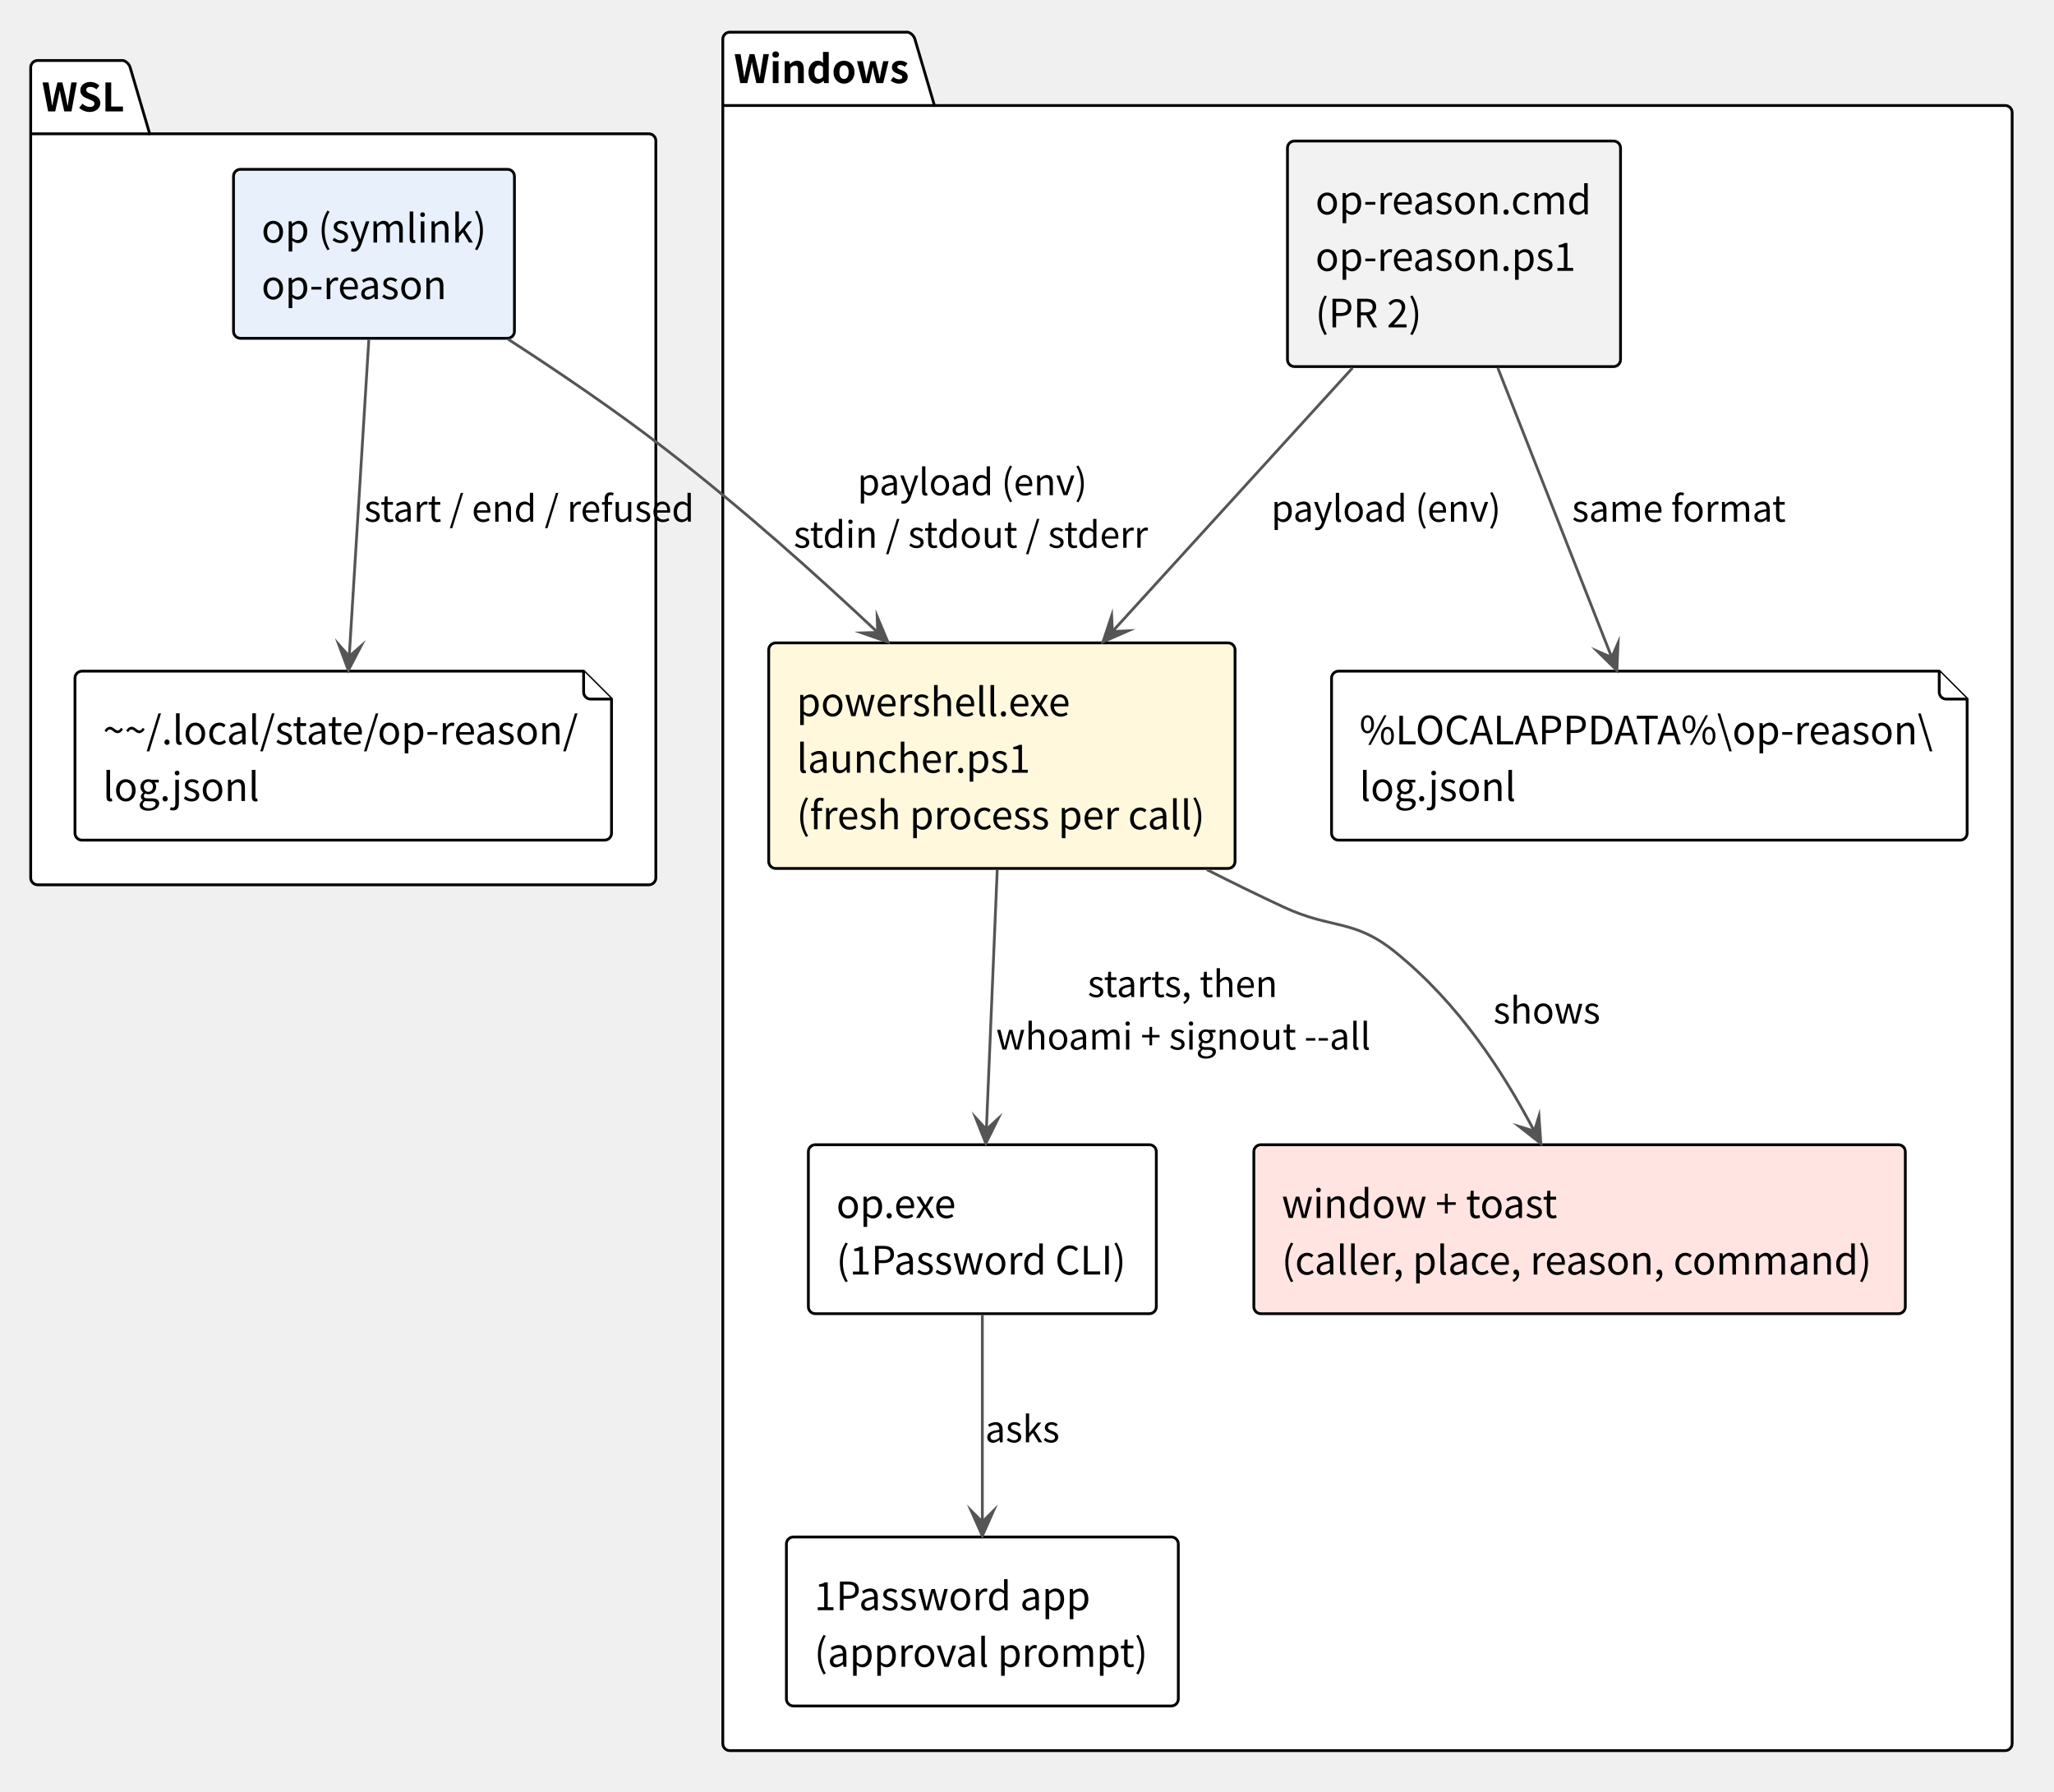
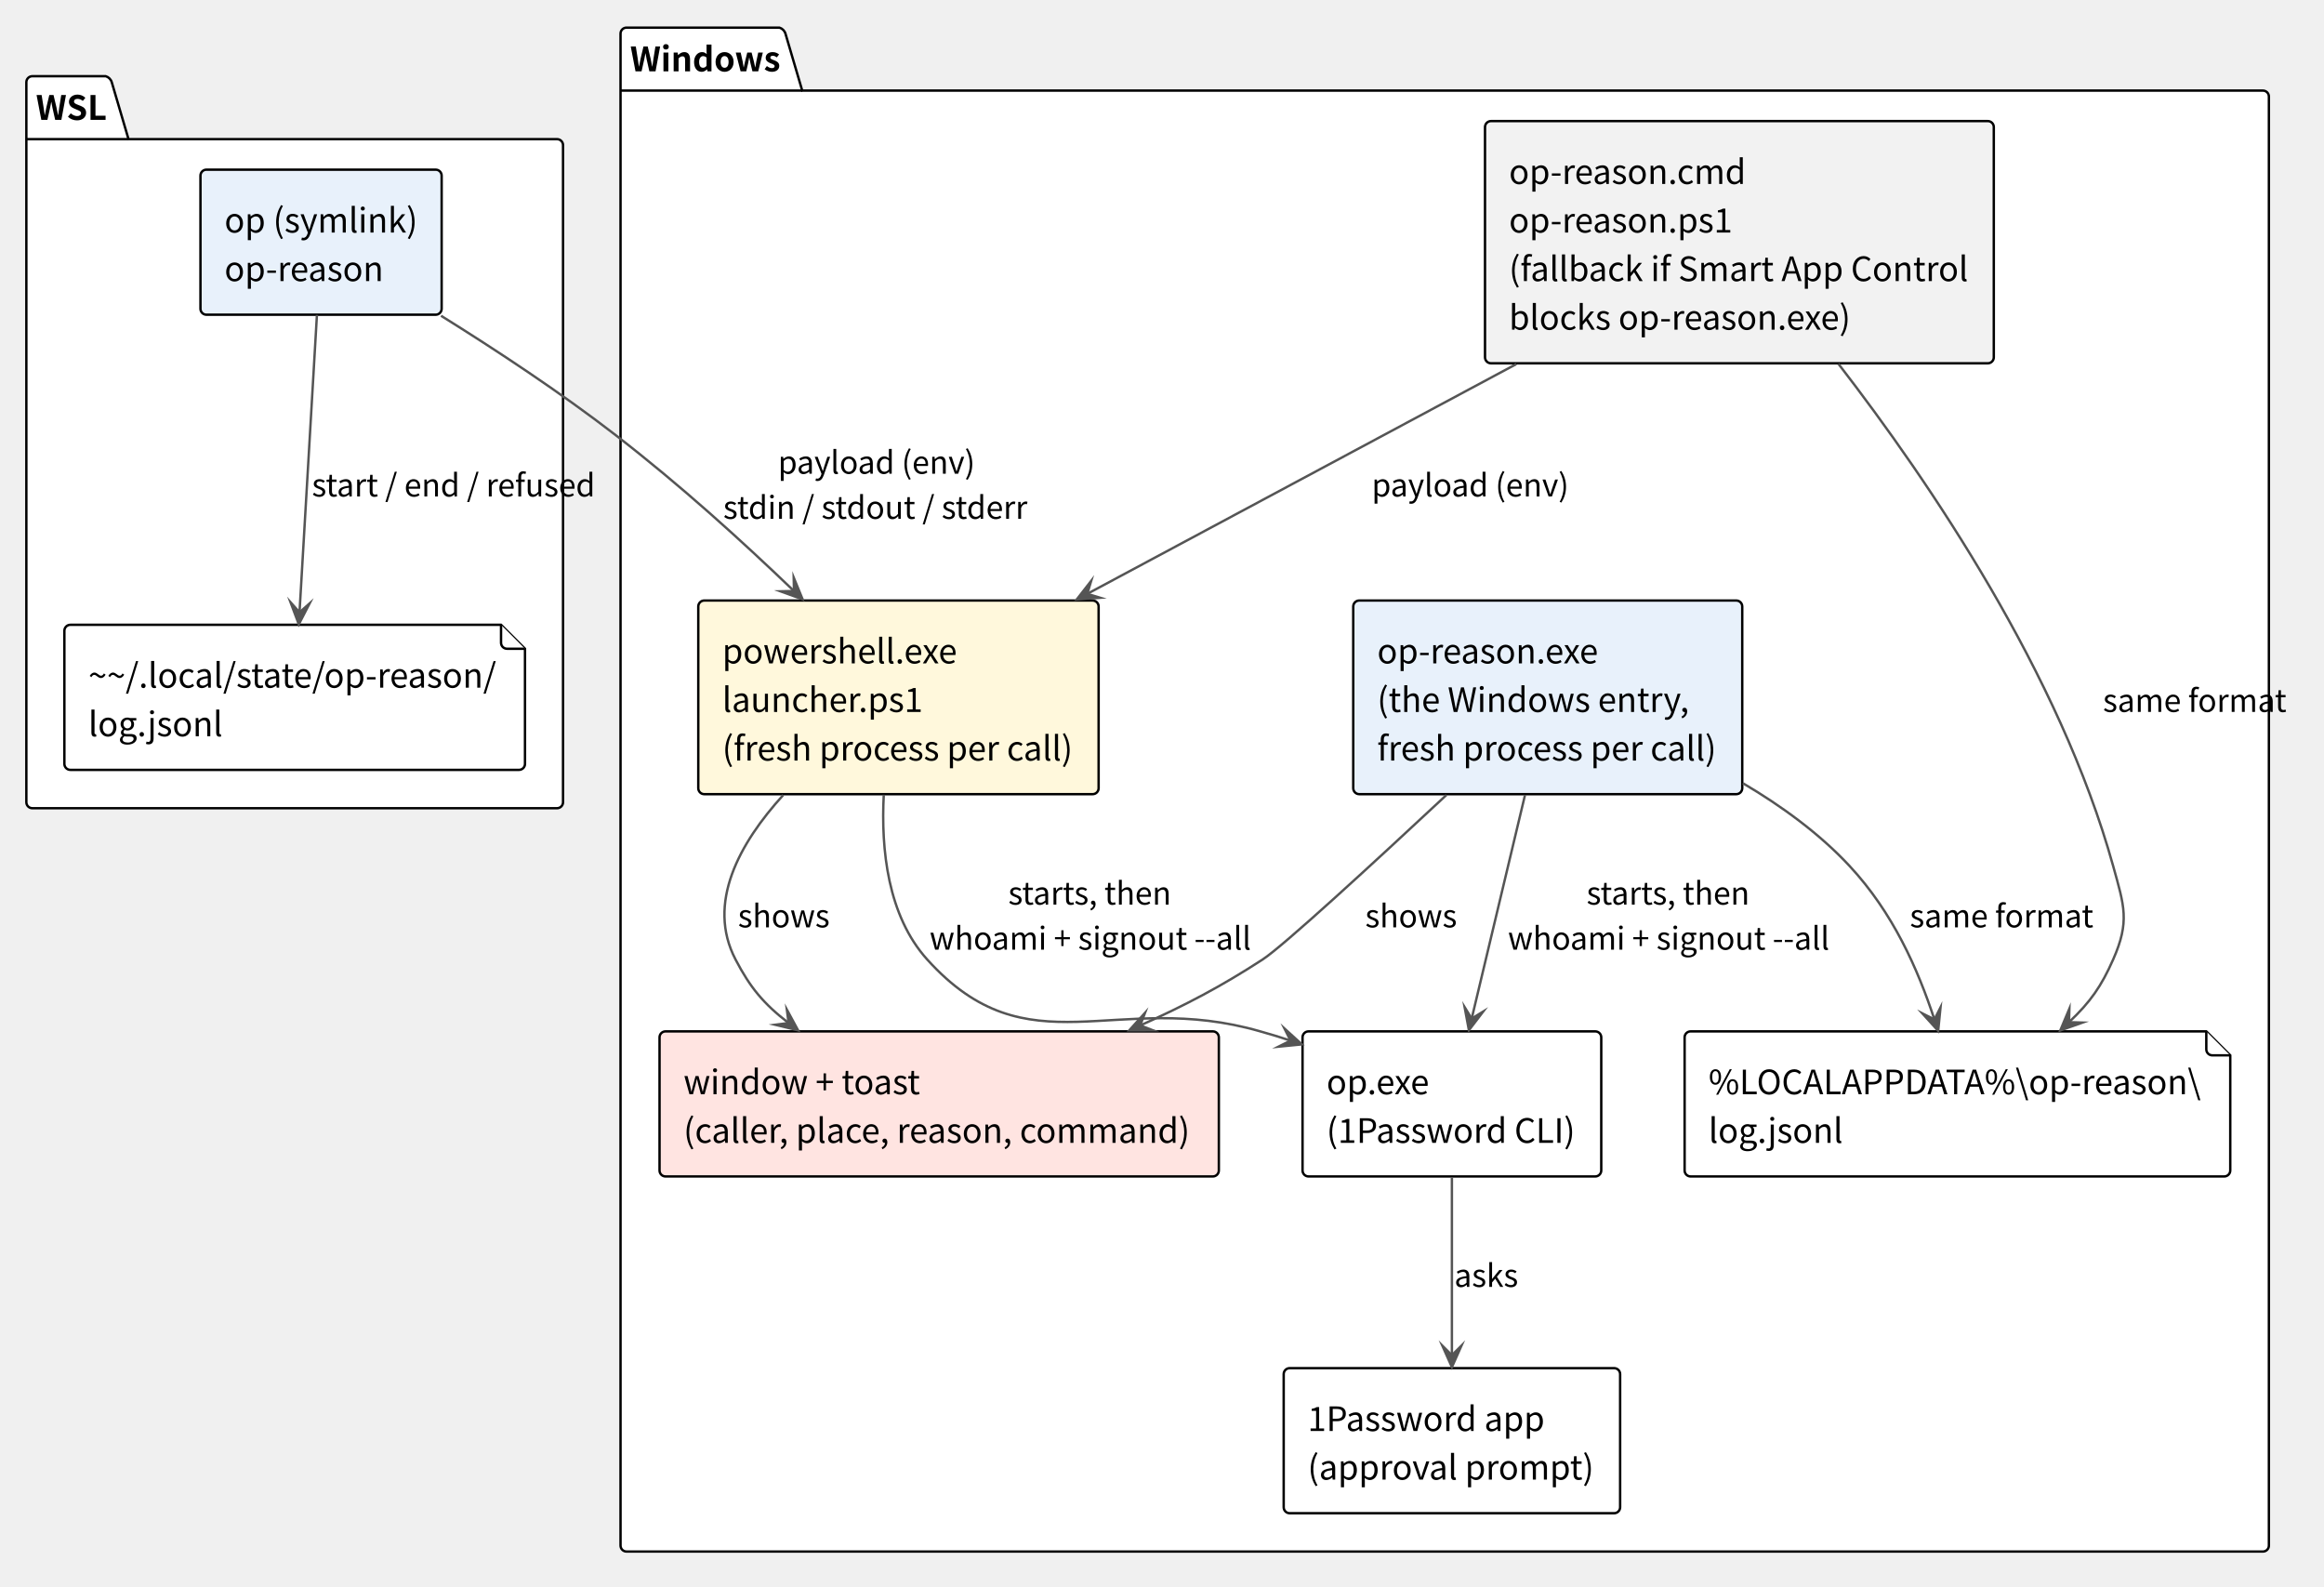
- <svg xmlns="http://www.w3.org/2000/svg" version="1.1" data-diagram-type="DESCRIPTION" style="width:736px;height:642px;background:#FFFFFF;" width="736px" height="642px" viewBox="0 0 736 642" zoomAndPan="magnify" preserveAspectRatio="none" contentStyleType="text/css">
+ <svg xmlns="http://www.w3.org/2000/svg" version="1.1" data-diagram-type="DESCRIPTION" style="width:970px;height:662px;background:#FFFFFF;" width="970px" height="662px" viewBox="0 0 970 662" zoomAndPan="magnify" preserveAspectRatio="none" contentStyleType="text/css">
  <defs />
  <g font-family="sans-serif" lengthAdjust="spacing">
    <g class="cluster" data-qualified-name="WSL" id="ent0001" data-source-line="6">
-       <path d="M13.5,21.672 L44.138,21.672 A3.75,3.75 0 0 1 46.638,24.172 L53.638,47.944 L232.5,47.944 A2.5,2.5 0 0 1 235,50.444 L235,314.532 A2.5,2.5 0 0 1 232.5,317.032 L13.5,317.032 A2.5,2.5 0 0 1 11,314.532 L11,24.172 A2.5,2.5 0 0 1 13.5,21.672" style="stroke:#000;stroke-width:1;" fill="#FFF" />
-       <line x1="11" y1="47.944" x2="53.638" y2="47.944" style="stroke:#000;stroke-width:1;" />
-       <text x="15" y="39.912" fill="#000" font-size="14" textLength="29.638" font-weight="700" font-family="'Noto Sans CJK JP'">WSL</text>
+       <path d="M13.5,31.802 L44.138,31.802 A3.75,3.75 0 0 1 46.638,34.302 L53.638,58.074 L232.5,58.074 A2.5,2.5 0 0 1 235,60.574 L235,334.802 A2.5,2.5 0 0 1 232.5,337.302 L13.5,337.302 A2.5,2.5 0 0 1 11,334.802 L11,34.302 A2.5,2.5 0 0 1 13.5,31.802" style="stroke:#000;stroke-width:1;" fill="#FFF" />
+       <line x1="11" y1="58.074" x2="53.638" y2="58.074" style="stroke:#000;stroke-width:1;" />
+       <text x="15" y="50.042" fill="#000" font-size="14" textLength="29.638" font-weight="700" font-family="'Noto Sans CJK JP'">WSL</text>
    </g>
    <g class="cluster" data-qualified-name="Windows" id="ent0004" data-source-line="10">
-       <path d="M261.5,11.532 L325.332,11.532 A3.75,3.75 0 0 1 327.832,14.032 L334.832,37.804 L718.5,37.804 A2.5,2.5 0 0 1 721,40.304 L721,624.752 A2.5,2.5 0 0 1 718.5,627.252 L261.5,627.252 A2.5,2.5 0 0 1 259,624.752 L259,14.032 A2.5,2.5 0 0 1 261.5,11.532" style="stroke:#000;stroke-width:1;" fill="#FFF" />
+       <path d="M261.5,11.532 L325.332,11.532 A3.75,3.75 0 0 1 327.832,14.032 L334.832,37.804 L944.5,37.804 A2.5,2.5 0 0 1 947,40.304 L947,645.022 A2.5,2.5 0 0 1 944.5,647.522 L261.5,647.522 A2.5,2.5 0 0 1 259,645.022 L259,14.032 A2.5,2.5 0 0 1 261.5,11.532" style="stroke:#000;stroke-width:1;" fill="#FFF" />
      <line x1="259" y1="37.804" x2="334.832" y2="37.804" style="stroke:#000;stroke-width:1;" />
      <text x="263" y="29.772" fill="#000" font-size="14" textLength="62.832" font-weight="700" font-family="'Noto Sans CJK JP'">Windows</text>
    </g>
    <g class="entity" data-qualified-name="WSL.WSLBIN" id="ent0002" data-source-line="7">
-       <rect x="83.67" y="60.672" width="100.668" height="60.544" fill="#E8F1FB" style="stroke:#000;stroke-width:1;" rx="2.5" ry="2.5" />
-       <text x="93.67" y="86.912" fill="#000" font-size="14" textLength="80.668" font-family="'Noto Sans CJK JP'">op (symlink)</text>
-       <text x="93.67" y="107.184" fill="#000" font-size="14" textLength="66.668" font-family="'Noto Sans CJK JP'">op-reason</text>
+       <rect x="83.67" y="70.802" width="100.668" height="60.544" fill="#E8F1FB" style="stroke:#000;stroke-width:1;" rx="2.5" ry="2.5" />
+       <text x="93.67" y="97.042" fill="#000" font-size="14" textLength="80.668" font-family="'Noto Sans CJK JP'">op (symlink)</text>
+       <text x="93.67" y="117.314" fill="#000" font-size="14" textLength="66.668" font-family="'Noto Sans CJK JP'">op-reason</text>
    </g>
    <g class="entity" data-qualified-name="WSL.WSLLOG" id="ent0003" data-source-line="8">
-       <path d="M26.87,242.982 L26.87,298.526 A2.5,2.5 0 0 0 29.37,301.026 L216.625,301.026 A2.5,2.5 0 0 0 219.125,298.526 L219.125,250.482 L209.125,240.482 L29.37,240.482 A2.5,2.5 0 0 0 26.87,242.982" style="stroke:#000;stroke-width:1;" fill="#FFF" />
-       <path d="M209.125,240.482 L209.125,247.982 A2.5,2.5 0 0 0 211.625,250.482 L219.125,250.482" style="stroke:#000;stroke-width:1;" fill="#FFF" />
-       <text x="36.87" y="266.722" fill="#000" font-size="14" textLength="172.255" font-family="'Noto Sans CJK JP'">~~/.local/state/op-reason/</text>
-       <text x="36.87" y="286.994" fill="#000" font-size="14" textLength="55.65" font-family="'Noto Sans CJK JP'">log.jsonl</text>
+       <path d="M26.87,263.252 L26.87,318.796 A2.5,2.5 0 0 0 29.37,321.296 L216.625,321.296 A2.5,2.5 0 0 0 219.125,318.796 L219.125,270.752 L209.125,260.752 L29.37,260.752 A2.5,2.5 0 0 0 26.87,263.252" style="stroke:#000;stroke-width:1;" fill="#FFF" />
+       <path d="M209.125,260.752 L209.125,268.252 A2.5,2.5 0 0 0 211.625,270.752 L219.125,270.752" style="stroke:#000;stroke-width:1;" fill="#FFF" />
+       <text x="36.87" y="286.992" fill="#000" font-size="14" textLength="172.255" font-family="'Noto Sans CJK JP'">~~/.local/state/op-reason/</text>
+       <text x="36.87" y="307.264" fill="#000" font-size="14" textLength="55.65" font-family="'Noto Sans CJK JP'">log.jsonl</text>
    </g>
-     <g class="entity" data-qualified-name="Windows.WINENTRY" id="ent0005" data-source-line="11">
-       <rect x="461.33" y="50.532" width="119.344" height="80.816" fill="#F2F2F2" style="stroke:#000;stroke-width:1;" rx="2.5" ry="2.5" />
-       <text x="471.33" y="76.772" fill="#000" font-size="14" textLength="99.344" font-family="'Noto Sans CJK JP'">op-reason.cmd</text>
-       <text x="471.33" y="97.044" fill="#000" font-size="14" textLength="93.562" font-family="'Noto Sans CJK JP'">op-reason.ps1</text>
-       <text x="471.33" y="117.316" fill="#000" font-size="14" textLength="38.122" font-family="'Noto Sans CJK JP'">(PR 2)</text>
+     <g class="entity" data-qualified-name="Windows.WINEXE" id="ent0005" data-source-line="11">
+       <rect x="564.82" y="250.622" width="162.365" height="80.816" fill="#E8F1FB" style="stroke:#000;stroke-width:1;" rx="2.5" ry="2.5" />
+       <text x="574.82" y="276.862" fill="#000" font-size="14" textLength="93.044" font-family="'Noto Sans CJK JP'">op-reason.exe</text>
+       <text x="574.82" y="297.134" fill="#000" font-size="14" textLength="130.353" font-family="'Noto Sans CJK JP'">(the Windows entry,</text>
+       <text x="574.82" y="317.406" fill="#000" font-size="14" textLength="142.365" font-family="'Noto Sans CJK JP'">fresh process per call)</text>
    </g>
-     <g class="entity" data-qualified-name="Windows.LAUNCHER" id="ent0006" data-source-line="12">
-       <rect x="275.45" y="230.352" width="167.097" height="80.816" fill="#FFF8DC" style="stroke:#000;stroke-width:1;" rx="2.5" ry="2.5" />
-       <text x="285.45" y="256.592" fill="#000" font-size="14" textLength="98.714" font-family="'Noto Sans CJK JP'">powershell.exe</text>
-       <text x="285.45" y="276.864" fill="#000" font-size="14" textLength="84.616" font-family="'Noto Sans CJK JP'">launcher.ps1</text>
-       <text x="285.45" y="297.136" fill="#000" font-size="14" textLength="147.097" font-family="'Noto Sans CJK JP'">(fresh process per call)</text>
+     <g class="entity" data-qualified-name="Windows.WINENTRY" id="ent0006" data-source-line="12">
+       <rect x="619.82" y="50.532" width="212.359" height="101.088" fill="#F2F2F2" style="stroke:#000;stroke-width:1;" rx="2.5" ry="2.5" />
+       <text x="629.82" y="76.772" fill="#000" font-size="14" textLength="99.344" font-family="'Noto Sans CJK JP'">op-reason.cmd</text>
+       <text x="629.82" y="97.044" fill="#000" font-size="14" textLength="93.562" font-family="'Noto Sans CJK JP'">op-reason.ps1</text>
+       <text x="629.82" y="117.316" fill="#000" font-size="14" textLength="192.359" font-family="'Noto Sans CJK JP'">(fallback if Smart App Control</text>
+       <text x="629.82" y="137.588" fill="#000" font-size="14" textLength="143.443" font-family="'Noto Sans CJK JP'">blocks op-reason.exe)</text>
    </g>
-     <g class="entity" data-qualified-name="Windows.OPEXE" id="ent0007" data-source-line="13">
-       <rect x="289.66" y="410.162" width="124.678" height="60.544" fill="#FFF" style="stroke:#000;stroke-width:1;" rx="2.5" ry="2.5" />
-       <text x="299.66" y="436.402" fill="#000" font-size="14" textLength="43.54" font-family="'Noto Sans CJK JP'">op.exe</text>
-       <text x="299.66" y="456.674" fill="#000" font-size="14" textLength="104.678" font-family="'Noto Sans CJK JP'">(1Password CLI)</text>
+     <g class="entity" data-qualified-name="Windows.LAUNCHER" id="ent0007" data-source-line="13">
+       <rect x="291.45" y="250.622" width="167.097" height="80.816" fill="#FFF8DC" style="stroke:#000;stroke-width:1;" rx="2.5" ry="2.5" />
+       <text x="301.45" y="276.862" fill="#000" font-size="14" textLength="98.714" font-family="'Noto Sans CJK JP'">powershell.exe</text>
+       <text x="301.45" y="297.134" fill="#000" font-size="14" textLength="84.616" font-family="'Noto Sans CJK JP'">launcher.ps1</text>
+       <text x="301.45" y="317.406" fill="#000" font-size="14" textLength="147.097" font-family="'Noto Sans CJK JP'">(fresh process per call)</text>
    </g>
-     <g class="entity" data-qualified-name="Windows.APP" id="ent0008" data-source-line="14">
-       <rect x="281.79" y="550.712" width="140.428" height="60.544" fill="#FFF" style="stroke:#000;stroke-width:1;" rx="2.5" ry="2.5" />
-       <text x="291.79" y="576.952" fill="#000" font-size="14" textLength="99.82" font-family="'Noto Sans CJK JP'">1Password app</text>
-       <text x="291.79" y="597.224" fill="#000" font-size="14" textLength="120.428" font-family="'Noto Sans CJK JP'">(approval prompt)</text>
+     <g class="entity" data-qualified-name="Windows.OPEXE" id="ent0008" data-source-line="14">
+       <rect x="543.66" y="430.432" width="124.678" height="60.544" fill="#FFF" style="stroke:#000;stroke-width:1;" rx="2.5" ry="2.5" />
+       <text x="553.66" y="456.672" fill="#000" font-size="14" textLength="43.54" font-family="'Noto Sans CJK JP'">op.exe</text>
+       <text x="553.66" y="476.944" fill="#000" font-size="14" textLength="104.678" font-family="'Noto Sans CJK JP'">(1Password CLI)</text>
    </g>
-     <g class="entity" data-qualified-name="Windows.WIN" id="ent0009" data-source-line="15">
-       <rect x="449.28" y="410.162" width="233.443" height="60.544" fill="#FFE4E1" style="stroke:#000;stroke-width:1;" rx="2.5" ry="2.5" />
-       <text x="459.28" y="436.402" fill="#000" font-size="14" textLength="99.526" font-family="'Noto Sans CJK JP'">window + toast</text>
-       <text x="459.28" y="456.674" fill="#000" font-size="14" textLength="213.443" font-family="'Noto Sans CJK JP'">(caller, place, reason, command)</text>
+     <g class="entity" data-qualified-name="Windows.APP" id="ent0009" data-source-line="15">
+       <rect x="535.79" y="570.982" width="140.428" height="60.544" fill="#FFF" style="stroke:#000;stroke-width:1;" rx="2.5" ry="2.5" />
+       <text x="545.79" y="597.222" fill="#000" font-size="14" textLength="99.82" font-family="'Noto Sans CJK JP'">1Password app</text>
+       <text x="545.79" y="617.494" fill="#000" font-size="14" textLength="120.428" font-family="'Noto Sans CJK JP'">(approval prompt)</text>
    </g>
-     <g class="entity" data-qualified-name="Windows.WINLOG" id="ent0010" data-source-line="16">
-       <path d="M477.13,242.982 L477.13,298.526 A2.5,2.5 0 0 0 479.63,301.026 L702.375,301.026 A2.5,2.5 0 0 0 704.875,298.526 L704.875,250.482 L694.875,240.482 L479.63,240.482 A2.5,2.5 0 0 0 477.13,242.982" style="stroke:#000;stroke-width:1;" fill="#FFF" />
-       <path d="M694.875,240.482 L694.875,247.982 A2.5,2.5 0 0 0 697.375,250.482 L704.875,250.482" style="stroke:#000;stroke-width:1;" fill="#FFF" />
-       <text x="487.13" y="266.722" fill="#000" font-size="14" textLength="207.745" font-family="'Noto Sans CJK JP'">%LOCALAPPDATA%\op-reason\</text>
-       <text x="487.13" y="286.994" fill="#000" font-size="14" textLength="55.65" font-family="'Noto Sans CJK JP'">log.jsonl</text>
+     <g class="entity" data-qualified-name="Windows.WIN" id="ent0010" data-source-line="16">
+       <rect x="275.28" y="430.432" width="233.443" height="60.544" fill="#FFE4E1" style="stroke:#000;stroke-width:1;" rx="2.5" ry="2.5" />
+       <text x="285.28" y="456.672" fill="#000" font-size="14" textLength="99.526" font-family="'Noto Sans CJK JP'">window + toast</text>
+       <text x="285.28" y="476.944" fill="#000" font-size="14" textLength="213.443" font-family="'Noto Sans CJK JP'">(caller, place, reason, command)</text>
    </g>
-     <g class="link" data-entity-1="ent0002" data-entity-2="ent0006" id="lnk11" data-source-line="19" data-link-type="dependency">
-       <path d="M182.1,121.562 C200.34,133.362 221.04,147.422 239,161.352 C266.52,182.672 291.886,205.359 314.496,226.599" style="stroke:#555;stroke-width:1;" fill="none" id="WSLBIN-to-LAUNCHER" />
-       <polygon points="318.14,230.022,314.319,220.944,314.496,226.599,308.842,226.775,318.14,230.022" fill="#555" style="stroke:#555;stroke-width:1;stroke-linejoin:miter;stroke-miterlimit:10;" />
-       <text x="307.247" y="177.432" fill="#000" font-size="13" textLength="82.706" font-family="'Noto Sans CJK JP'">payload (env)</text>
-       <text x="284.38" y="196.256" fill="#000" font-size="13" textLength="128.44" font-family="'Noto Sans CJK JP'">stdin / stdout / stderr</text>
+     <g class="entity" data-qualified-name="Windows.WINLOG" id="ent0011" data-source-line="17">
+       <path d="M703.13,432.932 L703.13,488.476 A2.5,2.5 0 0 0 705.63,490.976 L928.375,490.976 A2.5,2.5 0 0 0 930.875,488.476 L930.875,440.432 L920.875,430.432 L705.63,430.432 A2.5,2.5 0 0 0 703.13,432.932" style="stroke:#000;stroke-width:1;" fill="#FFF" />
+       <path d="M920.875,430.432 L920.875,437.932 A2.5,2.5 0 0 0 923.375,440.432 L930.875,440.432" style="stroke:#000;stroke-width:1;" fill="#FFF" />
+       <text x="713.13" y="456.672" fill="#000" font-size="14" textLength="207.745" font-family="'Noto Sans CJK JP'">%LOCALAPPDATA%\op-reason\</text>
+       <text x="713.13" y="476.944" fill="#000" font-size="14" textLength="55.65" font-family="'Noto Sans CJK JP'">log.jsonl</text>
    </g>
-     <g class="link" data-entity-1="ent0005" data-entity-2="ent0006" id="lnk12" data-source-line="20" data-link-type="dependency">
-       <path d="M484.64,131.842 C457.96,161.132 425.258,197.037 398.598,226.287" style="stroke:#555;stroke-width:1;" fill="none" id="WINENTRY-to-LAUNCHER" />
-       <polygon points="395.23,229.982,404.249,226.025,398.598,226.287,398.336,220.636,395.23,229.982" fill="#555" style="stroke:#555;stroke-width:1;stroke-linejoin:miter;stroke-miterlimit:10;" />
-       <text x="455.51" y="186.932" fill="#000" font-size="13" textLength="82.706" font-family="'Noto Sans CJK JP'">payload (env)</text>
+     <g class="link" data-entity-1="ent0002" data-entity-2="ent0007" id="lnk12" data-source-line="20" data-link-type="dependency">
+       <path d="M184.09,131.782 C206.94,146.012 233.97,163.802 257,181.622 C284.28,202.732 309.214,225.359 331.394,246.659" style="stroke:#555;stroke-width:1;" fill="none" id="WSLBIN-to-LAUNCHER" />
+       <polygon points="335,250.122,331.279,241.003,331.394,246.659,325.738,246.773,335,250.122" fill="#555" style="stroke:#555;stroke-width:1;stroke-linejoin:miter;stroke-miterlimit:10;" />
+       <text x="324.707" y="197.702" fill="#000" font-size="13" textLength="82.706" font-family="'Noto Sans CJK JP'">payload (env)</text>
+       <text x="301.84" y="216.526" fill="#000" font-size="13" textLength="128.44" font-family="'Noto Sans CJK JP'">stdin / stdout / stderr</text>
    </g>
-     <g class="link" data-entity-1="ent0006" data-entity-2="ent0009" id="lnk13" data-source-line="21" data-link-type="dependency">
-       <path d="M432.48,311.622 C441.68,316.282 451.01,320.852 460,325.032 C477.39,333.092 485.11,329.092 500,341.162 C522.83,359.672 538.405,383.751 549.785,405.301" style="stroke:#555;stroke-width:1;" fill="none" id="LAUNCHER-to-WIN" />
-       <polygon points="552.12,409.722,551.454,399.896,549.785,405.301,544.38,403.631,552.12,409.722" fill="#555" style="stroke:#555;stroke-width:1;stroke-linejoin:miter;stroke-miterlimit:10;" />
-       <text x="535.09" y="366.742" fill="#000" font-size="13" textLength="38.363" font-family="'Noto Sans CJK JP'">shows</text>
+     <g class="link" data-entity-1="ent0006" data-entity-2="ent0007" id="lnk13" data-source-line="21" data-link-type="dependency">
+       <path d="M632.86,151.952 C575.49,182.672 507.328,219.172 453.808,247.832" style="stroke:#555;stroke-width:1;" fill="none" id="WINENTRY-to-LAUNCHER" />
+       <polygon points="449.4,250.192,459.222,249.47,453.808,247.832,455.446,242.417,449.4,250.192" fill="#555" style="stroke:#555;stroke-width:1;stroke-linejoin:miter;stroke-miterlimit:10;" />
+       <text x="572.52" y="207.202" fill="#000" font-size="13" textLength="82.706" font-family="'Noto Sans CJK JP'">payload (env)</text>
    </g>
-     <g class="link" data-entity-1="ent0006" data-entity-2="ent0007" id="lnk14" data-source-line="22" data-link-type="dependency">
-       <path d="M357.34,311.492 C356.08,341.612 354.588,377.356 353.448,404.696" style="stroke:#555;stroke-width:1;" fill="none" id="LAUNCHER-to-OPEXE" />
-       <polygon points="353.24,409.692,357.611,400.866,353.448,404.696,349.618,400.533,353.24,409.692" fill="#555" style="stroke:#555;stroke-width:1;stroke-linejoin:miter;stroke-miterlimit:10;" />
-       <text x="389.726" y="357.242" fill="#000" font-size="13" textLength="68.783" font-family="'Noto Sans CJK JP'">starts, then</text>
-       <text x="356.92" y="376.066" fill="#000" font-size="13" textLength="134.394" font-family="'Noto Sans CJK JP'">whoami + signout --all</text>
+     <g class="link" data-entity-1="ent0007" data-entity-2="ent0010" id="lnk14" data-source-line="22" data-link-type="dependency">
+       <path d="M326.91,331.802 C308.6,351.922 294.77,376.992 307,400.432 C313.08,412.082 318.638,418.852 329.148,426.942" style="stroke:#555;stroke-width:1;" fill="none" id="LAUNCHER-to-WIN" />
+       <polygon points="333.11,429.992,328.418,421.333,329.148,426.942,323.538,427.672,333.11,429.992" fill="#555" style="stroke:#555;stroke-width:1;stroke-linejoin:miter;stroke-miterlimit:10;" />
+       <text x="308" y="387.012" fill="#000" font-size="13" textLength="38.363" font-family="'Noto Sans CJK JP'">shows</text>
    </g>
    <g class="link" data-entity-1="ent0007" data-entity-2="ent0008" id="lnk15" data-source-line="23" data-link-type="dependency">
-       <path d="M352,471.162 C352,494.532 352,521.942 352,545.312" style="stroke:#555;stroke-width:1;" fill="none" id="OPEXE-to-APP" />
-       <polygon points="352,550.312,356,541.312,352,545.312,348,541.312,352,550.312" fill="#555" style="stroke:#555;stroke-width:1;stroke-linejoin:miter;stroke-miterlimit:10;" />
-       <text x="353" y="516.792" fill="#000" font-size="13" textLength="26.663" font-family="'Noto Sans CJK JP'">asks</text>
+       <path d="M368.87,331.682 C367.67,354.492 370.51,382.162 387,400.432 C429.35,447.352 465.29,412.872 526,430.432 C531.68,432.082 532.794,432.348 538.644,434.288" style="stroke:#555;stroke-width:1;" fill="none" id="LAUNCHER-to-OPEXE" />
+       <polygon points="543.39,435.862,536.107,429.232,538.644,434.288,533.588,436.826,543.39,435.862" fill="#555" style="stroke:#555;stroke-width:1;stroke-linejoin:miter;stroke-miterlimit:10;" />
+       <text x="420.806" y="377.512" fill="#000" font-size="13" textLength="68.783" font-family="'Noto Sans CJK JP'">starts, then</text>
+       <text x="388" y="396.336" fill="#000" font-size="13" textLength="134.394" font-family="'Noto Sans CJK JP'">whoami + signout --all</text>
    </g>
-     <g class="link" data-entity-1="ent0002" data-entity-2="ent0003" id="lnk16" data-source-line="24" data-link-type="dependency">
-       <path d="M132.16,121.702 C130.12,154.622 127.168,202.362 125.138,235.202" style="stroke:#555;stroke-width:1;" fill="none" id="WSLBIN-to-WSLLOG" />
-       <polygon points="124.83,240.192,129.378,231.456,125.138,235.202,121.393,230.962,124.83,240.192" fill="#555" style="stroke:#555;stroke-width:1;stroke-linejoin:miter;stroke-miterlimit:10;" />
-       <text x="130.49" y="186.932" fill="#000" font-size="13" textLength="118.989" font-family="'Noto Sans CJK JP'">start / end / refused</text>
+     <g class="link" data-entity-1="ent0005" data-entity-2="ent0010" id="lnk16" data-source-line="24" data-link-type="dependency">
+       <path d="M603.71,331.792 C573.06,360.402 535.55,394.872 527,400.432 C509.83,411.592 494.774,419.521 475.904,427.961" style="stroke:#555;stroke-width:1;" fill="none" id="WINEXE-to-WIN" />
+       <polygon points="471.34,430.002,481.189,429.979,475.904,427.961,477.922,422.676,471.34,430.002" fill="#555" style="stroke:#555;stroke-width:1;stroke-linejoin:miter;stroke-miterlimit:10;" />
+       <text x="569.8" y="387.012" fill="#000" font-size="13" textLength="38.363" font-family="'Noto Sans CJK JP'">shows</text>
    </g>
-     <g class="link" data-entity-1="ent0005" data-entity-2="ent0010" id="lnk17" data-source-line="25" data-link-type="dependency">
-       <path d="M536.71,131.842 C549.65,164.712 565.868,205.93 577.538,235.57" style="stroke:#555;stroke-width:1;" fill="none" id="WINENTRY-to-WINLOG" />
-       <polygon points="579.37,240.222,579.795,230.382,577.538,235.57,572.351,233.313,579.37,240.222" fill="#555" style="stroke:#555;stroke-width:1;stroke-linejoin:miter;stroke-miterlimit:10;" />
-       <text x="563.27" y="186.932" fill="#000" font-size="13" textLength="76.96" font-family="'Noto Sans CJK JP'">same format</text>
+     <g class="link" data-entity-1="ent0005" data-entity-2="ent0008" id="lnk17" data-source-line="25" data-link-type="dependency">
+       <path d="M636.52,331.762 C629.34,361.882 620.78,397.758 614.26,425.098" style="stroke:#555;stroke-width:1;" fill="none" id="WINEXE-to-OPEXE" />
+       <polygon points="613.1,429.962,619.079,422.135,614.26,425.098,611.297,420.28,613.1,429.962" fill="#555" style="stroke:#555;stroke-width:1;stroke-linejoin:miter;stroke-miterlimit:10;" />
+       <text x="662.196" y="377.512" fill="#000" font-size="13" textLength="68.783" font-family="'Noto Sans CJK JP'">starts, then</text>
+       <text x="629.39" y="396.336" fill="#000" font-size="13" textLength="134.394" font-family="'Noto Sans CJK JP'">whoami + signout --all</text>
+     </g>
+     <g class="link" data-entity-1="ent0008" data-entity-2="ent0009" id="lnk18" data-source-line="26" data-link-type="dependency">
+       <path d="M606,491.432 C606,514.802 606,542.212 606,565.582" style="stroke:#555;stroke-width:1;" fill="none" id="OPEXE-to-APP" />
+       <polygon points="606,570.582,610,561.582,606,565.582,602,561.582,606,570.582" fill="#555" style="stroke:#555;stroke-width:1;stroke-linejoin:miter;stroke-miterlimit:10;" />
+       <text x="607" y="537.062" fill="#000" font-size="13" textLength="26.663" font-family="'Noto Sans CJK JP'">asks</text>
+     </g>
+     <g class="link" data-entity-1="ent0002" data-entity-2="ent0003" id="lnk19" data-source-line="27" data-link-type="dependency">
+       <path d="M132.28,131.442 C130.22,166.652 127.083,220.311 125.013,255.561" style="stroke:#555;stroke-width:1;" fill="none" id="WSLBIN-to-WSLLOG" />
+       <polygon points="124.72,260.552,129.241,251.802,125.013,255.561,121.254,251.333,124.72,260.552" fill="#555" style="stroke:#555;stroke-width:1;stroke-linejoin:miter;stroke-miterlimit:10;" />
+       <text x="130.16" y="207.202" fill="#000" font-size="13" textLength="118.989" font-family="'Noto Sans CJK JP'">start / end / refused</text>
+     </g>
+     <g class="link" data-entity-1="ent0005" data-entity-2="ent0011" id="lnk20" data-source-line="28" data-link-type="dependency">
+       <path d="M727.43,326.852 C743.59,336.382 759.42,347.892 772,361.432 C790.13,380.962 800.425,404.313 807.395,425.463" style="stroke:#555;stroke-width:1;" fill="none" id="WINEXE-to-WINLOG" />
+       <polygon points="808.96,430.212,809.942,420.412,807.395,425.463,802.344,422.916,808.96,430.212" fill="#555" style="stroke:#555;stroke-width:1;stroke-linejoin:miter;stroke-miterlimit:10;" />
+       <text x="797.13" y="387.012" fill="#000" font-size="13" textLength="76.96" font-family="'Noto Sans CJK JP'">same format</text>
+     </g>
+     <g class="link" data-entity-1="ent0006" data-entity-2="ent0011" id="lnk21" data-source-line="29" data-link-type="dependency">
+       <path d="M767.32,151.832 C805.58,201.392 859.8,281.442 882,361.432 C886.64,378.132 889,384.582 882,400.432 C877.07,411.612 872.506,418.16 863.566,426.6" style="stroke:#555;stroke-width:1;" fill="none" id="WINENTRY-to-WINLOG" />
+       <polygon points="859.93,430.032,869.22,426.762,863.566,426.6,863.728,420.945,859.93,430.032" fill="#555" style="stroke:#555;stroke-width:1;stroke-linejoin:miter;stroke-miterlimit:10;" />
+       <text x="877.72" y="297.102" fill="#000" font-size="13" textLength="76.96" font-family="'Noto Sans CJK JP'">same format</text>
    </g>
  </g>
</svg>
